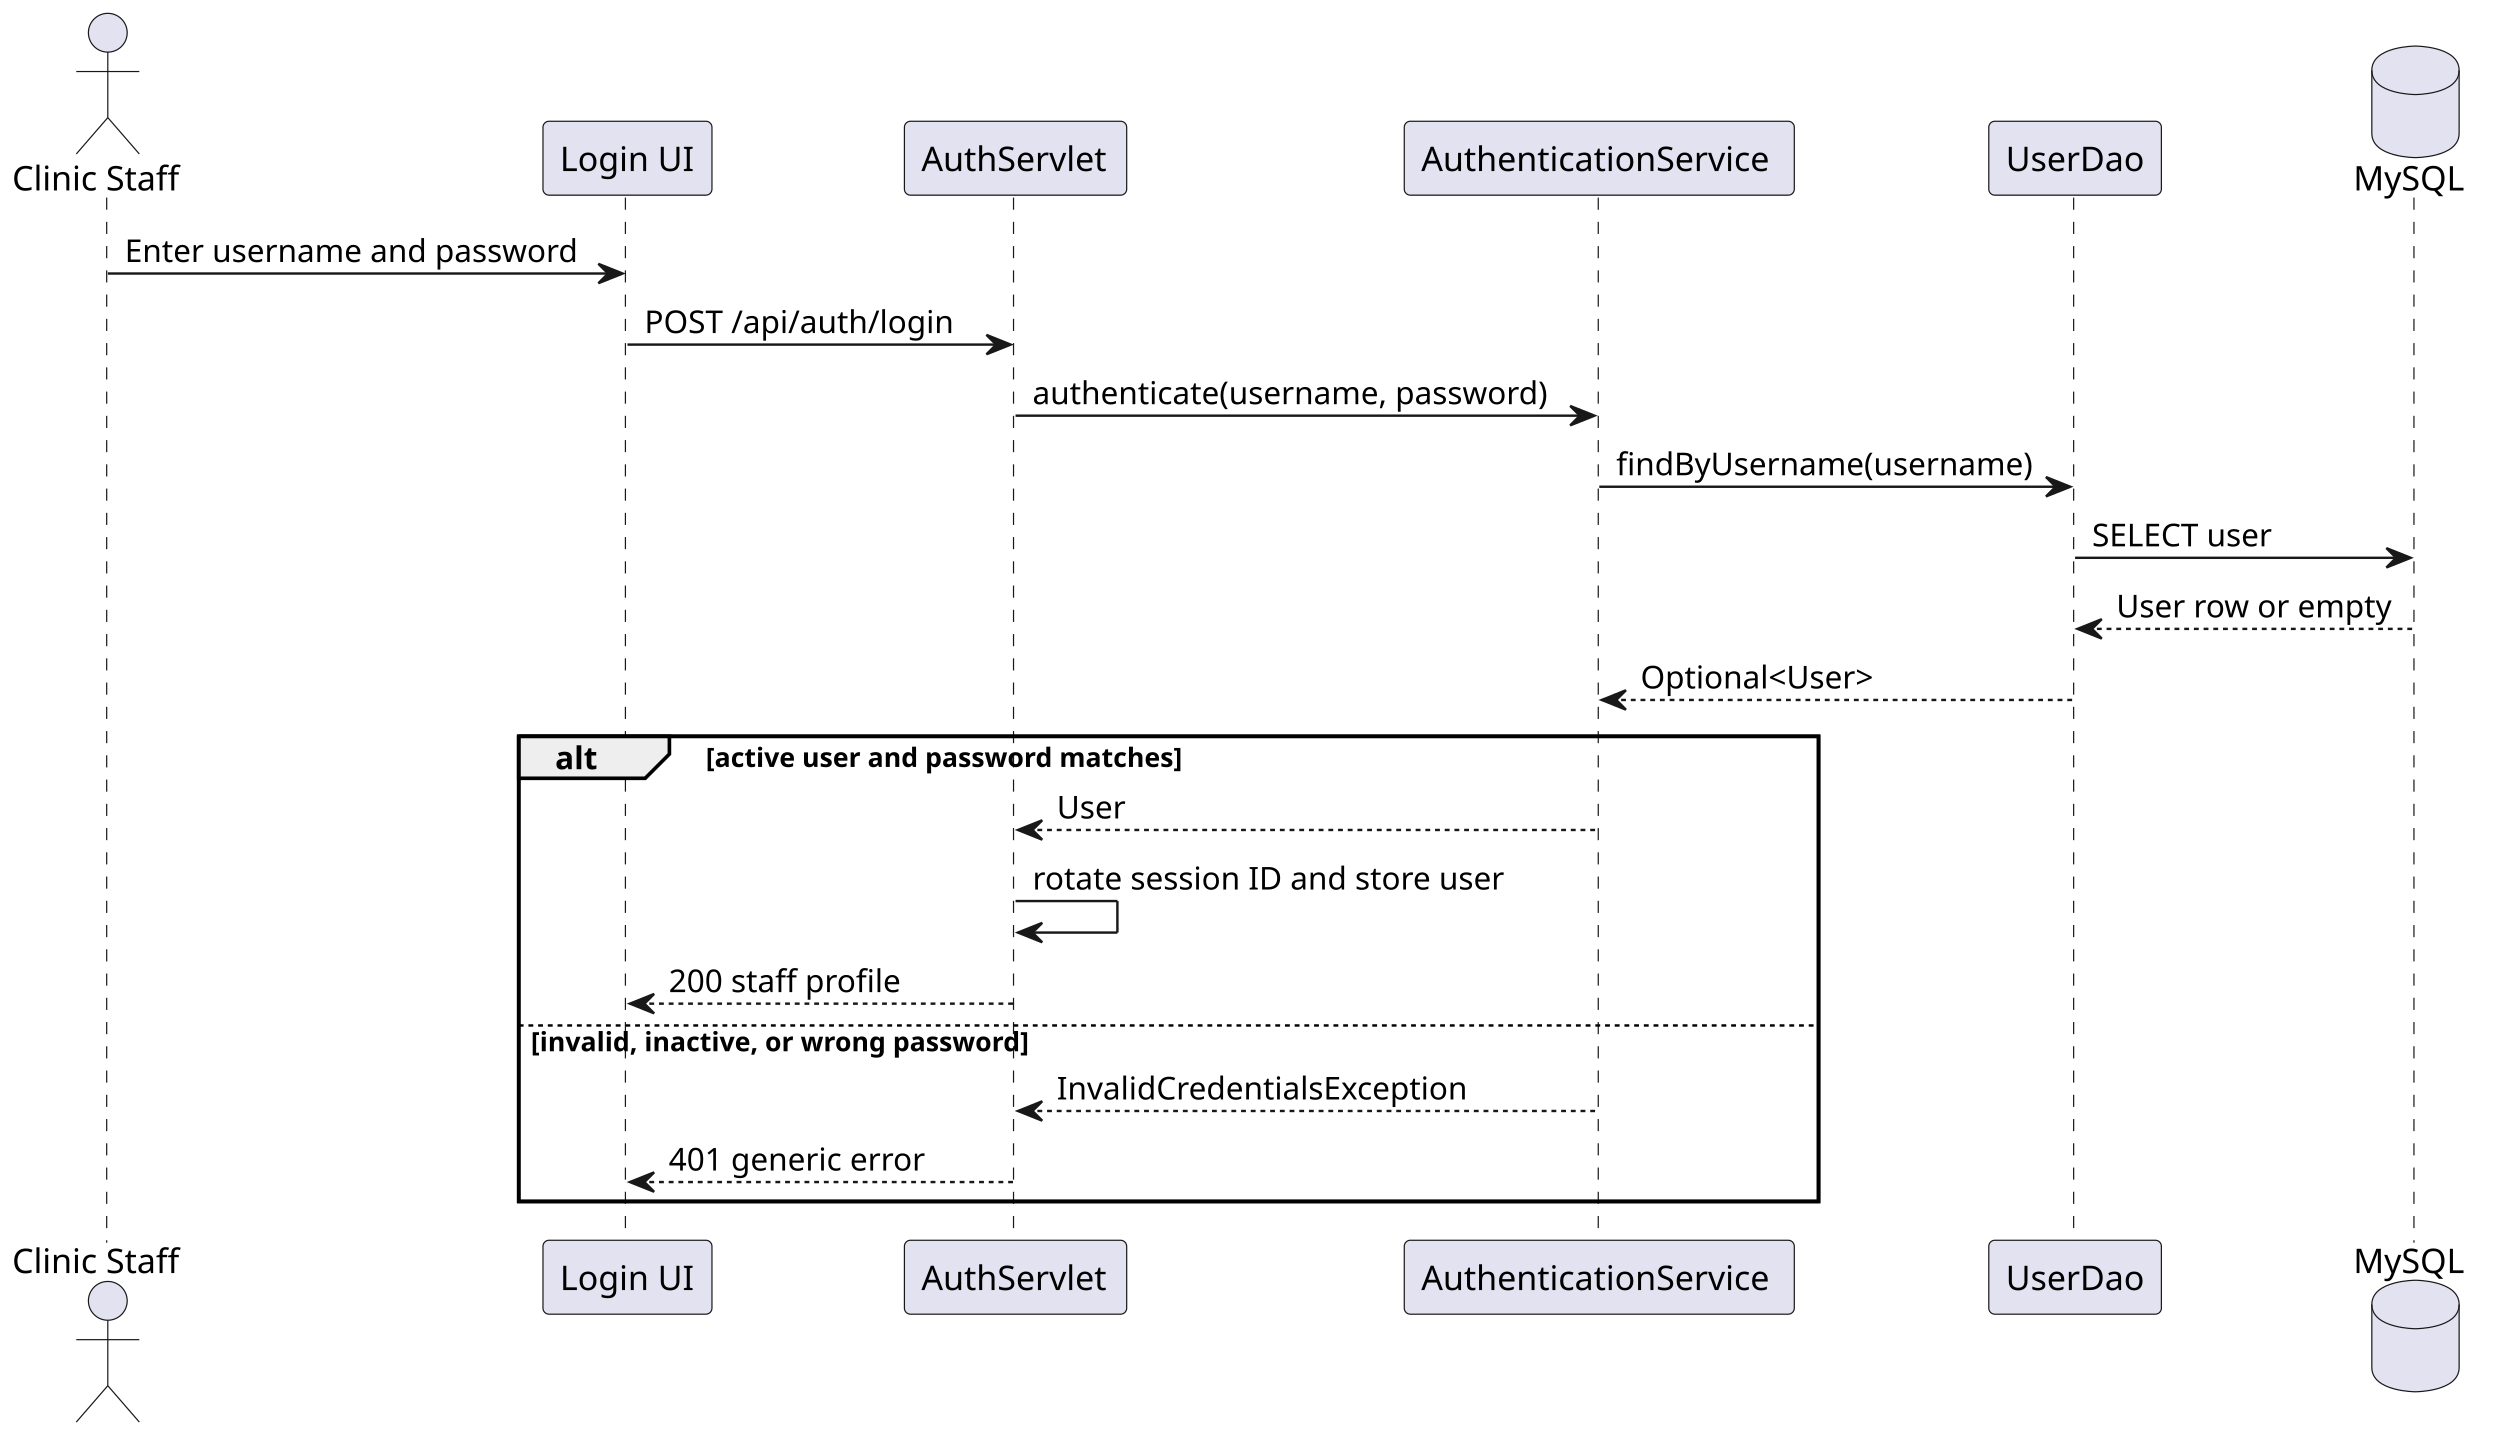
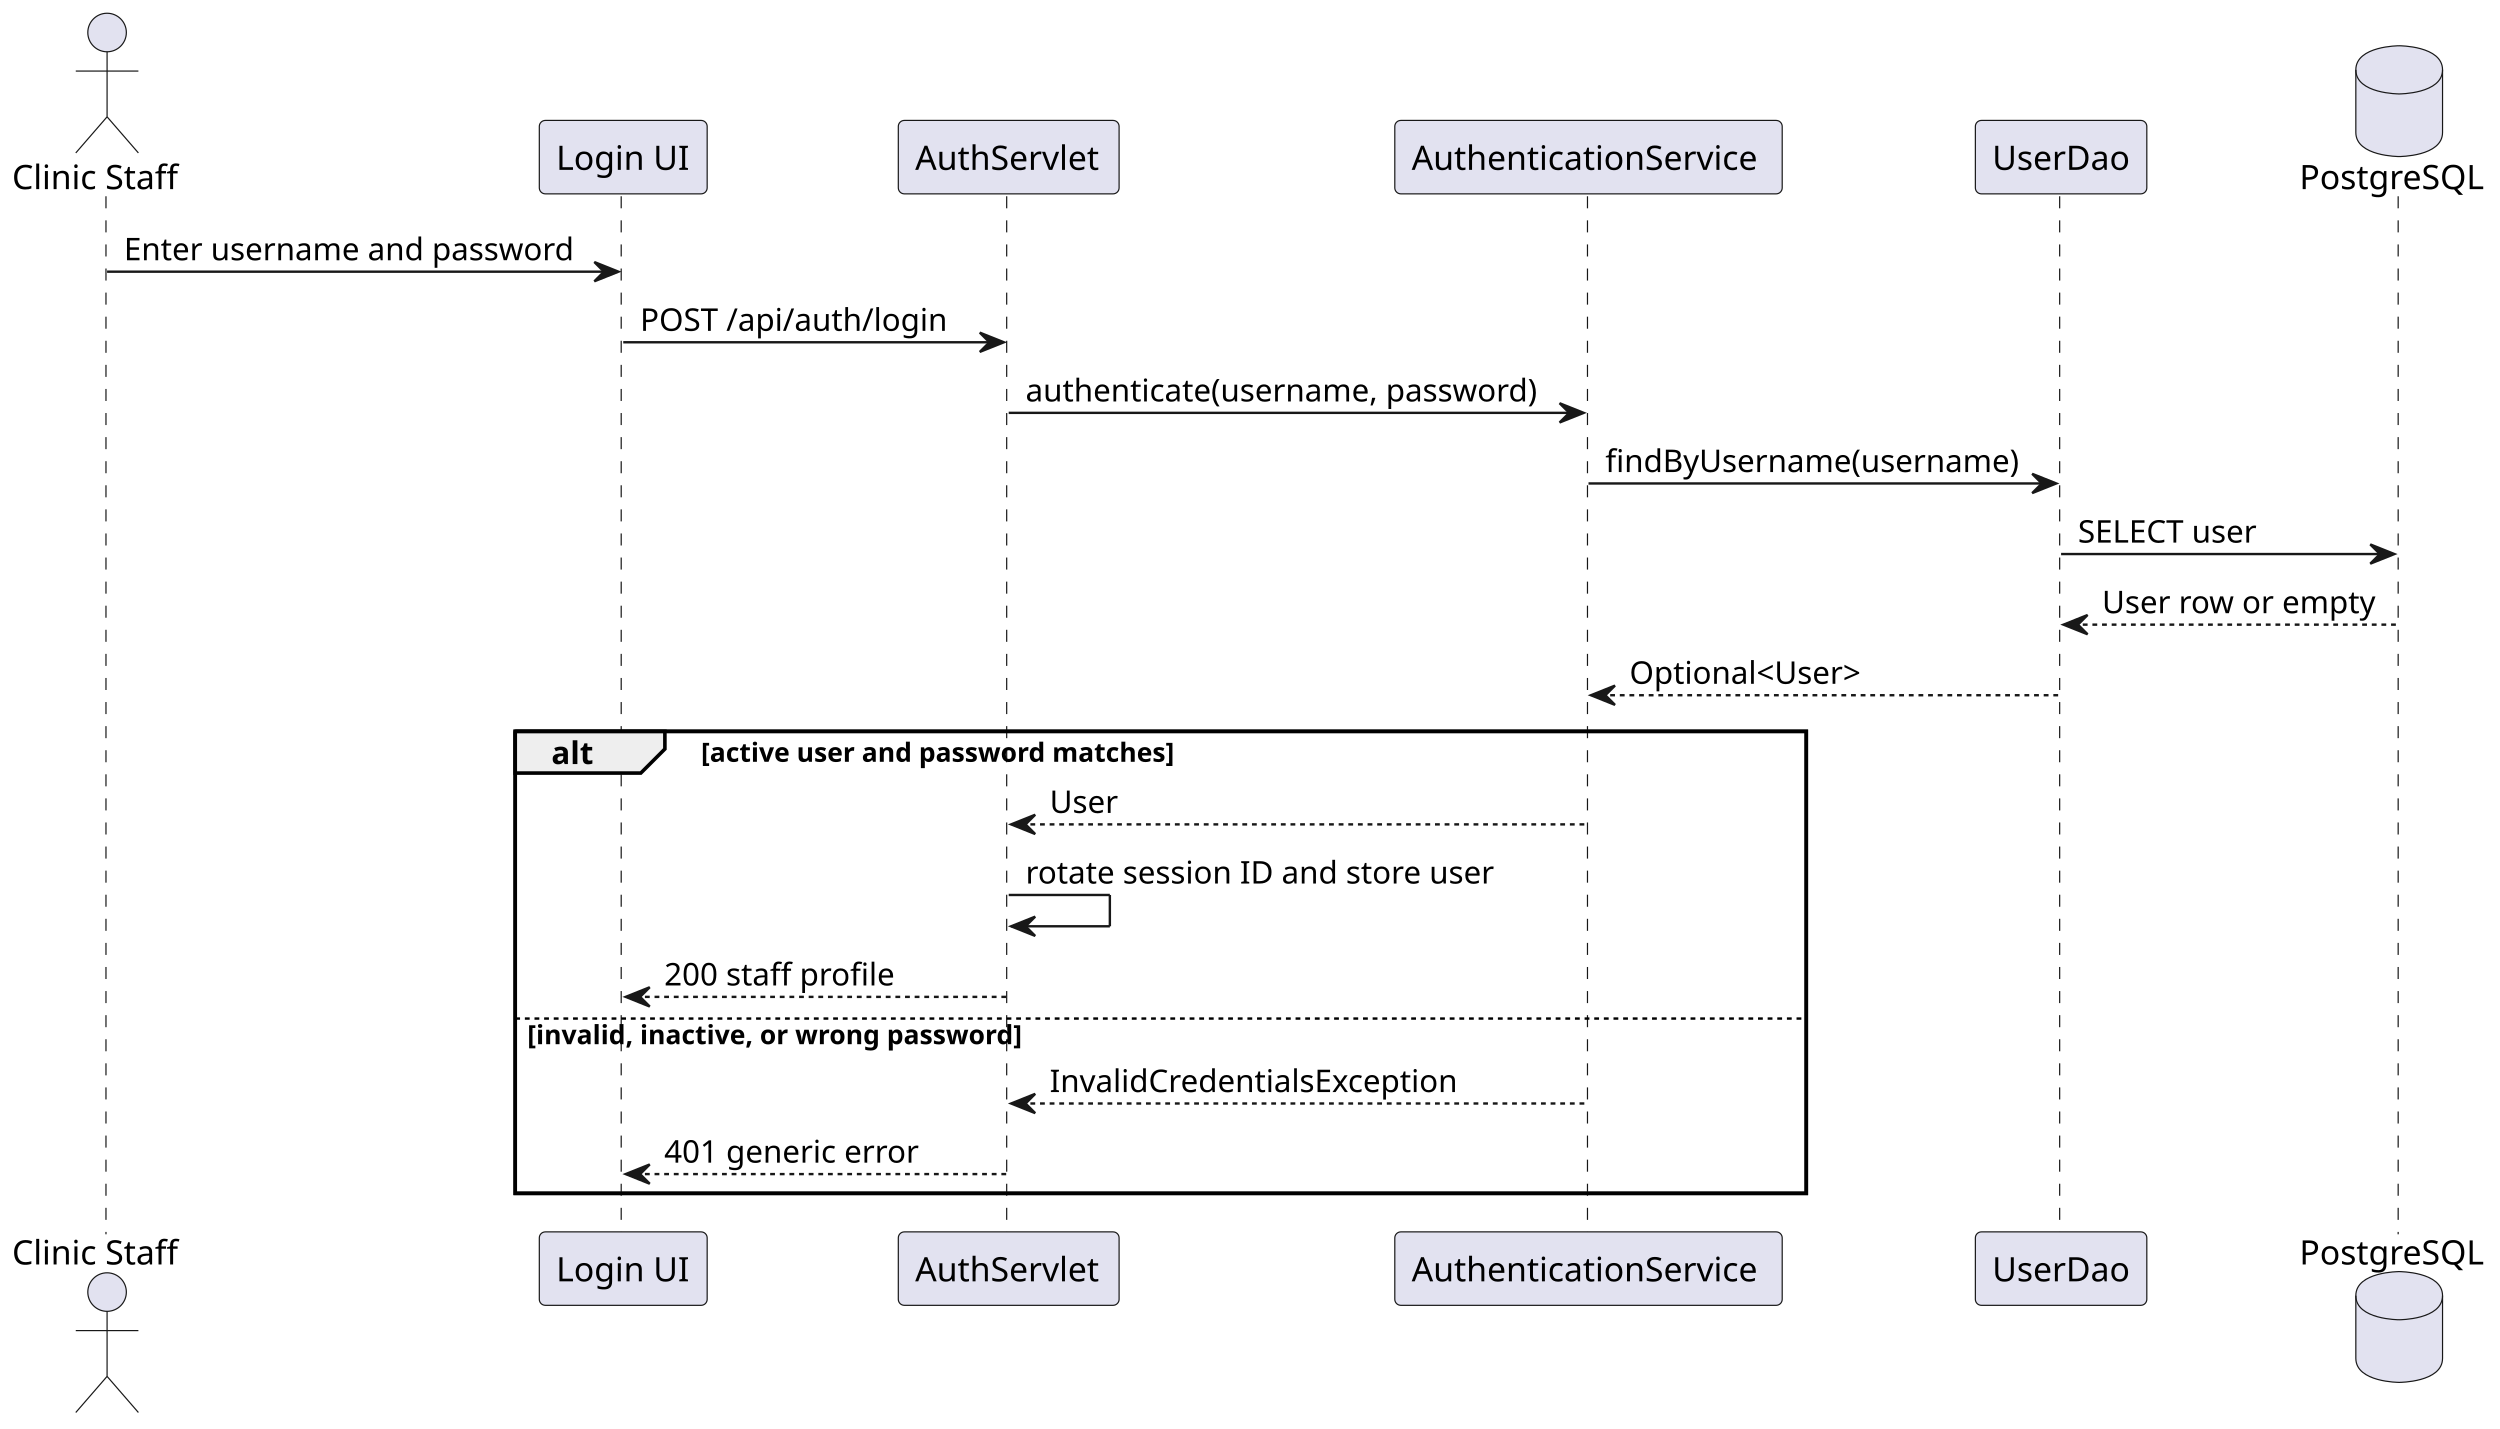
- <svg xmlns="http://www.w3.org/2000/svg" contentStyleType="text/css" data-diagram-type="SEQUENCE" height="593px" preserveAspectRatio="none" style="width:1031px;height:593px;background:#FFFFFF;" version="1.1" viewBox="0 0 1031 593" width="1031px" zoomAndPan="magnify">
+ <svg xmlns="http://www.w3.org/2000/svg" contentStyleType="text/css" data-diagram-type="SEQUENCE" height="593px" preserveAspectRatio="none" style="width:1038px;height:593px;background:#FFFFFF;" version="1.1" viewBox="0 0 1038 593" width="1038px" zoomAndPan="magnify">
  <defs />
  <g>
    <rect fill="none" height="191.818" style="stroke:#000000;stroke-width:1.5;" width="536.048" x="213.922" y="303.662" />
    <g>
      <rect fill="#000000" fill-opacity="0" height="430.992" width="8" x="40.459" y="81.488" />
      <line style="stroke:#181818;stroke-width:0.5;stroke-dasharray:5,5;" x1="44" x2="44" y1="81.488" y2="512.481" />
    </g>
    <g>
      <rect fill="#000000" fill-opacity="0" height="430.992" width="8" x="254.769" y="81.488" />
      <line style="stroke:#181818;stroke-width:0.5;stroke-dasharray:5,5;" x1="257.922" x2="257.922" y1="81.488" y2="512.481" />
    </g>
    <g>
      <rect fill="#000000" fill-opacity="0" height="430.992" width="8" x="414.812" y="81.488" />
      <line style="stroke:#181818;stroke-width:0.5;stroke-dasharray:5,5;" x1="417.977" x2="417.977" y1="81.488" y2="512.481" />
    </g>
    <g>
      <rect fill="#000000" fill-opacity="0" height="430.992" width="8" x="655.546" y="81.488" />
      <line style="stroke:#181818;stroke-width:0.5;stroke-dasharray:5,5;" x1="659.121" x2="659.121" y1="81.488" y2="512.481" />
    </g>
    <g>
      <rect fill="#000000" fill-opacity="0" height="430.992" width="8" x="851.764" y="81.488" />
      <line style="stroke:#181818;stroke-width:0.5;stroke-dasharray:5,5;" x1="855.173" x2="855.173" y1="81.488" y2="512.481" />
    </g>
    <g>
      <rect fill="#000000" fill-opacity="0" height="430.992" width="8" x="992.142" y="81.488" />
-       <line style="stroke:#181818;stroke-width:0.5;stroke-dasharray:5,5;" x1="995.515" x2="995.515" y1="81.488" y2="512.481" />
+       <line style="stroke:#181818;stroke-width:0.5;stroke-dasharray:5,5;" x1="995.717" x2="995.717" y1="81.488" y2="512.481" />
    </g>
    <g class="participant participant-head" data-participant="Staff">
      <text fill="#000000" font-family="sans-serif" font-size="14" lengthAdjust="spacing" textLength="72.919" x="5" y="78.535">Clinic Staff</text>
      <ellipse cx="44.459" cy="13.5" fill="#E2E2F0" rx="8" ry="8" style="stroke:#181818;stroke-width:0.5;" />
      <path d="M44.459,21.5 L44.459,48.5 M31.459,29.5 L57.459,29.5 M44.459,48.5 L31.459,63.5 M44.459,48.5 L57.459,63.5" fill="none" style="stroke:#181818;stroke-width:0.5;" />
    </g>
    <g class="participant participant-tail" data-participant="Staff">
      <text fill="#000000" font-family="sans-serif" font-size="14" lengthAdjust="spacing" textLength="72.919" x="5" y="525.016">Clinic Staff</text>
      <ellipse cx="44.459" cy="536.469" fill="#E2E2F0" rx="8" ry="8" style="stroke:#181818;stroke-width:0.5;" />
      <path d="M44.459,544.469 L44.459,571.469 M31.459,552.469 L57.459,552.469 M44.459,571.469 L31.459,586.469 M44.459,571.469 L57.459,586.469" fill="none" style="stroke:#181818;stroke-width:0.5;" />
    </g>
    <g class="participant participant-head" data-participant="UI">
      <rect fill="#E2E2F0" height="30.488" rx="2.5" ry="2.5" style="stroke:#181818;stroke-width:0.5;" width="69.692" x="223.922" y="50" />
      <text fill="#000000" font-family="sans-serif" font-size="14" lengthAdjust="spacing" textLength="55.692" x="230.922" y="70.535">Login UI</text>
    </g>
    <g class="participant participant-tail" data-participant="UI">
      <rect fill="#E2E2F0" height="30.488" rx="2.5" ry="2.5" style="stroke:#181818;stroke-width:0.5;" width="69.692" x="223.922" y="511.481" />
      <text fill="#000000" font-family="sans-serif" font-size="14" lengthAdjust="spacing" textLength="55.692" x="230.922" y="532.016">Login UI</text>
    </g>
    <g class="participant participant-head" data-participant="AuthServlet">
      <rect fill="#E2E2F0" height="30.488" rx="2.5" ry="2.5" style="stroke:#181818;stroke-width:0.5;" width="91.67" x="372.977" y="50" />
      <text fill="#000000" font-family="sans-serif" font-size="14" lengthAdjust="spacing" textLength="77.67" x="379.977" y="70.535">AuthServlet</text>
    </g>
    <g class="participant participant-tail" data-participant="AuthServlet">
      <rect fill="#E2E2F0" height="30.488" rx="2.5" ry="2.5" style="stroke:#181818;stroke-width:0.5;" width="91.67" x="372.977" y="511.481" />
      <text fill="#000000" font-family="sans-serif" font-size="14" lengthAdjust="spacing" textLength="77.67" x="379.977" y="532.016">AuthServlet</text>
    </g>
    <g class="participant participant-head" data-participant="Service">
      <rect fill="#E2E2F0" height="30.488" rx="2.5" ry="2.5" style="stroke:#181818;stroke-width:0.5;" width="160.85" x="579.121" y="50" />
      <text fill="#000000" font-family="sans-serif" font-size="14" lengthAdjust="spacing" textLength="146.85" x="586.121" y="70.535">AuthenticationService</text>
    </g>
    <g class="participant participant-tail" data-participant="Service">
      <rect fill="#E2E2F0" height="30.488" rx="2.5" ry="2.5" style="stroke:#181818;stroke-width:0.5;" width="160.85" x="579.121" y="511.481" />
      <text fill="#000000" font-family="sans-serif" font-size="14" lengthAdjust="spacing" textLength="146.85" x="586.121" y="532.016">AuthenticationService</text>
    </g>
    <g class="participant participant-head" data-participant="UserDao">
      <rect fill="#E2E2F0" height="30.488" rx="2.5" ry="2.5" style="stroke:#181818;stroke-width:0.5;" width="71.183" x="820.173" y="50" />
      <text fill="#000000" font-family="sans-serif" font-size="14" lengthAdjust="spacing" textLength="57.183" x="827.173" y="70.535">UserDao</text>
    </g>
    <g class="participant participant-tail" data-participant="UserDao">
      <rect fill="#E2E2F0" height="30.488" rx="2.5" ry="2.5" style="stroke:#181818;stroke-width:0.5;" width="71.183" x="820.173" y="511.481" />
      <text fill="#000000" font-family="sans-serif" font-size="14" lengthAdjust="spacing" textLength="57.183" x="827.173" y="532.016">UserDao</text>
    </g>
-     <g class="participant participant-head" data-participant="MySQL">
-       <text fill="#000000" font-family="sans-serif" font-size="14" lengthAdjust="spacing" textLength="45.254" x="970.515" y="78.535">MySQL</text>
+     <g class="participant participant-head" data-participant="PostgreSQL">
+       <text fill="#000000" font-family="sans-serif" font-size="14" lengthAdjust="spacing" textLength="76.85" x="954.717" y="78.535">PostgreSQL</text>
      <path d="M978.142,29 C978.142,19 996.142,19 996.142,19 C996.142,19 1014.142,19 1014.142,29 L1014.142,55 C1014.142,65 996.142,65 996.142,65 C996.142,65 978.142,65 978.142,55 L978.142,29" fill="#E2E2F0" style="stroke:#181818;stroke-width:0.5;" />
      <path d="M978.142,29 C978.142,39 996.142,39 996.142,39 C996.142,39 1014.142,39 1014.142,29" fill="none" style="stroke:#181818;stroke-width:0.5;" />
    </g>
-     <g class="participant participant-tail" data-participant="MySQL">
-       <text fill="#000000" font-family="sans-serif" font-size="14" lengthAdjust="spacing" textLength="45.254" x="970.515" y="525.016">MySQL</text>
+     <g class="participant participant-tail" data-participant="PostgreSQL">
+       <text fill="#000000" font-family="sans-serif" font-size="14" lengthAdjust="spacing" textLength="76.85" x="954.717" y="525.016">PostgreSQL</text>
      <path d="M978.142,537.969 C978.142,527.969 996.142,527.969 996.142,527.969 C996.142,527.969 1014.142,527.969 1014.142,537.969 L1014.142,563.969 C1014.142,573.969 996.142,573.969 996.142,573.969 C996.142,573.969 978.142,573.969 978.142,563.969 L978.142,537.969" fill="#E2E2F0" style="stroke:#181818;stroke-width:0.5;" />
      <path d="M978.142,537.969 C978.142,547.969 996.142,547.969 996.142,547.969 C996.142,547.969 1014.142,547.969 1014.142,537.969" fill="none" style="stroke:#181818;stroke-width:0.5;" />
    </g>
    <g class="message" data-participant-1="Staff" data-participant-2="UI">
      <polygon fill="#181818" points="246.769,108.799,256.769,112.799,246.769,116.799,250.769,112.799" style="stroke:#181818;stroke-width:1;" />
      <line style="stroke:#181818;stroke-width:1;" x1="44.459" x2="252.769" y1="112.799" y2="112.799" />
      <text fill="#000000" font-family="sans-serif" font-size="13" lengthAdjust="spacing" textLength="190.309" x="51.459" y="108.057">Enter username and password</text>
    </g>
    <g class="message" data-participant-1="UI" data-participant-2="AuthServlet">
      <polygon fill="#181818" points="406.812,138.109,416.812,142.109,406.812,146.109,410.812,142.109" style="stroke:#181818;stroke-width:1;" />
      <line style="stroke:#181818;stroke-width:1;" x1="258.769" x2="412.812" y1="142.109" y2="142.109" />
      <text fill="#000000" font-family="sans-serif" font-size="13" lengthAdjust="spacing" textLength="136.043" x="265.769" y="137.367">POST /api/auth/login</text>
    </g>
    <g class="message" data-participant-1="AuthServlet" data-participant-2="Service">
      <polygon fill="#181818" points="647.546,167.42,657.546,171.42,647.546,175.42,651.546,171.42" style="stroke:#181818;stroke-width:1;" />
      <line style="stroke:#181818;stroke-width:1;" x1="418.812" x2="653.546" y1="171.42" y2="171.42" />
      <text fill="#000000" font-family="sans-serif" font-size="13" lengthAdjust="spacing" textLength="216.734" x="425.812" y="166.678">authenticate(username, password)</text>
    </g>
    <g class="message" data-participant-1="Service" data-participant-2="UserDao">
      <polygon fill="#181818" points="843.764,196.731,853.764,200.731,843.764,204.731,847.764,200.731" style="stroke:#181818;stroke-width:1;" />
      <line style="stroke:#181818;stroke-width:1;" x1="659.546" x2="849.764" y1="200.731" y2="200.731" />
      <text fill="#000000" font-family="sans-serif" font-size="13" lengthAdjust="spacing" textLength="172.218" x="666.546" y="195.988">findByUsername(username)</text>
    </g>
-     <g class="message" data-participant-1="UserDao" data-participant-2="MySQL">
+     <g class="message" data-participant-1="UserDao" data-participant-2="PostgreSQL">
      <polygon fill="#181818" points="984.142,226.041,994.142,230.041,984.142,234.041,988.142,230.041" style="stroke:#181818;stroke-width:1;" />
      <line style="stroke:#181818;stroke-width:1;" x1="855.764" x2="990.142" y1="230.041" y2="230.041" />
      <text fill="#000000" font-family="sans-serif" font-size="13" lengthAdjust="spacing" textLength="76.61" x="862.764" y="225.299">SELECT user</text>
    </g>
-     <g class="message" data-participant-1="MySQL" data-participant-2="UserDao">
+     <g class="message" data-participant-1="PostgreSQL" data-participant-2="UserDao">
      <polygon fill="#181818" points="866.764,255.352,856.764,259.352,866.764,263.352,862.764,259.352" style="stroke:#181818;stroke-width:1;" />
      <line style="stroke:#181818;stroke-width:1;stroke-dasharray:2,2;" x1="860.764" x2="995.142" y1="259.352" y2="259.352" />
      <text fill="#000000" font-family="sans-serif" font-size="13" lengthAdjust="spacing" textLength="116.378" x="872.764" y="254.609">User row or empty</text>
    </g>
    <g class="message" data-participant-1="UserDao" data-participant-2="Service">
      <polygon fill="#181818" points="670.546,284.662,660.546,288.662,670.546,292.662,666.546,288.662" style="stroke:#181818;stroke-width:1;" />
      <line style="stroke:#181818;stroke-width:1;stroke-dasharray:2,2;" x1="664.546" x2="854.764" y1="288.662" y2="288.662" />
      <text fill="#000000" font-family="sans-serif" font-size="13" lengthAdjust="spacing" textLength="102.756" x="676.546" y="283.92">Optional&lt;User&gt;</text>
    </g>
    <path d="M213.922,303.662 L276.061,303.662 L276.061,310.973 L266.061,320.973 L213.922,320.973 L213.922,303.662" fill="#EEEEEE" style="stroke:#000000;stroke-width:1.5;" />
    <rect fill="none" height="191.818" style="stroke:#000000;stroke-width:1.5;" width="536.048" x="213.922" y="303.662" />
    <text fill="#000000" font-family="sans-serif" font-size="13" font-weight="bold" lengthAdjust="spacing" textLength="17.139" x="228.922" y="317.231">alt</text>
    <text fill="#000000" font-family="sans-serif" font-size="11" font-weight="bold" lengthAdjust="spacing" textLength="204.188" x="291.061" y="316.297">[active user and password matches]</text>
    <g class="message" data-participant-1="Service" data-participant-2="AuthServlet">
      <polygon fill="#181818" points="429.812,338.283,419.812,342.283,429.812,346.283,425.812,342.283" style="stroke:#181818;stroke-width:1;" />
      <line style="stroke:#181818;stroke-width:1;stroke-dasharray:2,2;" x1="423.812" x2="658.546" y1="342.283" y2="342.283" />
      <text fill="#000000" font-family="sans-serif" font-size="13" lengthAdjust="spacing" textLength="28.196" x="435.812" y="337.541">User</text>
    </g>
    <g class="message" data-participant-1="AuthServlet" data-participant-2="AuthServlet">
      <line style="stroke:#181818;stroke-width:1;" x1="418.812" x2="460.812" y1="371.594" y2="371.594" />
      <line style="stroke:#181818;stroke-width:1;" x1="460.812" x2="460.812" y1="371.594" y2="384.594" />
      <line style="stroke:#181818;stroke-width:1;" x1="419.812" x2="460.812" y1="384.594" y2="384.594" />
      <polygon fill="#181818" points="429.812,380.594,419.812,384.594,429.812,388.594,425.812,384.594" style="stroke:#181818;stroke-width:1;" />
      <text fill="#000000" font-family="sans-serif" font-size="13" lengthAdjust="spacing" textLength="201.157" x="425.812" y="366.852">rotate session ID and store user</text>
    </g>
    <g class="message" data-participant-1="AuthServlet" data-participant-2="UI">
      <polygon fill="#181818" points="269.769,409.904,259.769,413.904,269.769,417.904,265.769,413.904" style="stroke:#181818;stroke-width:1;" />
      <line style="stroke:#181818;stroke-width:1;stroke-dasharray:2,2;" x1="263.769" x2="417.812" y1="413.904" y2="413.904" />
      <text fill="#000000" font-family="sans-serif" font-size="13" lengthAdjust="spacing" textLength="102.14" x="275.769" y="409.162">200 staff profile</text>
    </g>
    <line style="stroke:#000000;stroke-width:1;stroke-dasharray:2,2;" x1="213.922" x2="749.971" y1="422.904" y2="422.904" />
    <text fill="#000000" font-family="sans-serif" font-size="11" font-weight="bold" lengthAdjust="spacing" textLength="213.48" x="218.922" y="433.539">[invalid, inactive, or wrong password]</text>
    <g class="message" data-participant-1="Service" data-participant-2="AuthServlet">
      <polygon fill="#181818" points="429.812,454.17,419.812,458.17,429.812,462.17,425.812,458.17" style="stroke:#181818;stroke-width:1;" />
      <line style="stroke:#181818;stroke-width:1;stroke-dasharray:2,2;" x1="423.812" x2="658.546" y1="458.17" y2="458.17" />
      <text fill="#000000" font-family="sans-serif" font-size="13" lengthAdjust="spacing" textLength="174.427" x="435.812" y="453.428">InvalidCredentialsException</text>
    </g>
    <g class="message" data-participant-1="AuthServlet" data-participant-2="UI">
      <polygon fill="#181818" points="269.769,483.481,259.769,487.481,269.769,491.481,265.769,487.481" style="stroke:#181818;stroke-width:1;" />
      <line style="stroke:#181818;stroke-width:1;stroke-dasharray:2,2;" x1="263.769" x2="417.812" y1="487.481" y2="487.481" />
      <text fill="#000000" font-family="sans-serif" font-size="13" lengthAdjust="spacing" textLength="110.468" x="275.769" y="482.738">401 generic error</text>
    </g>
  </g>
</svg>
